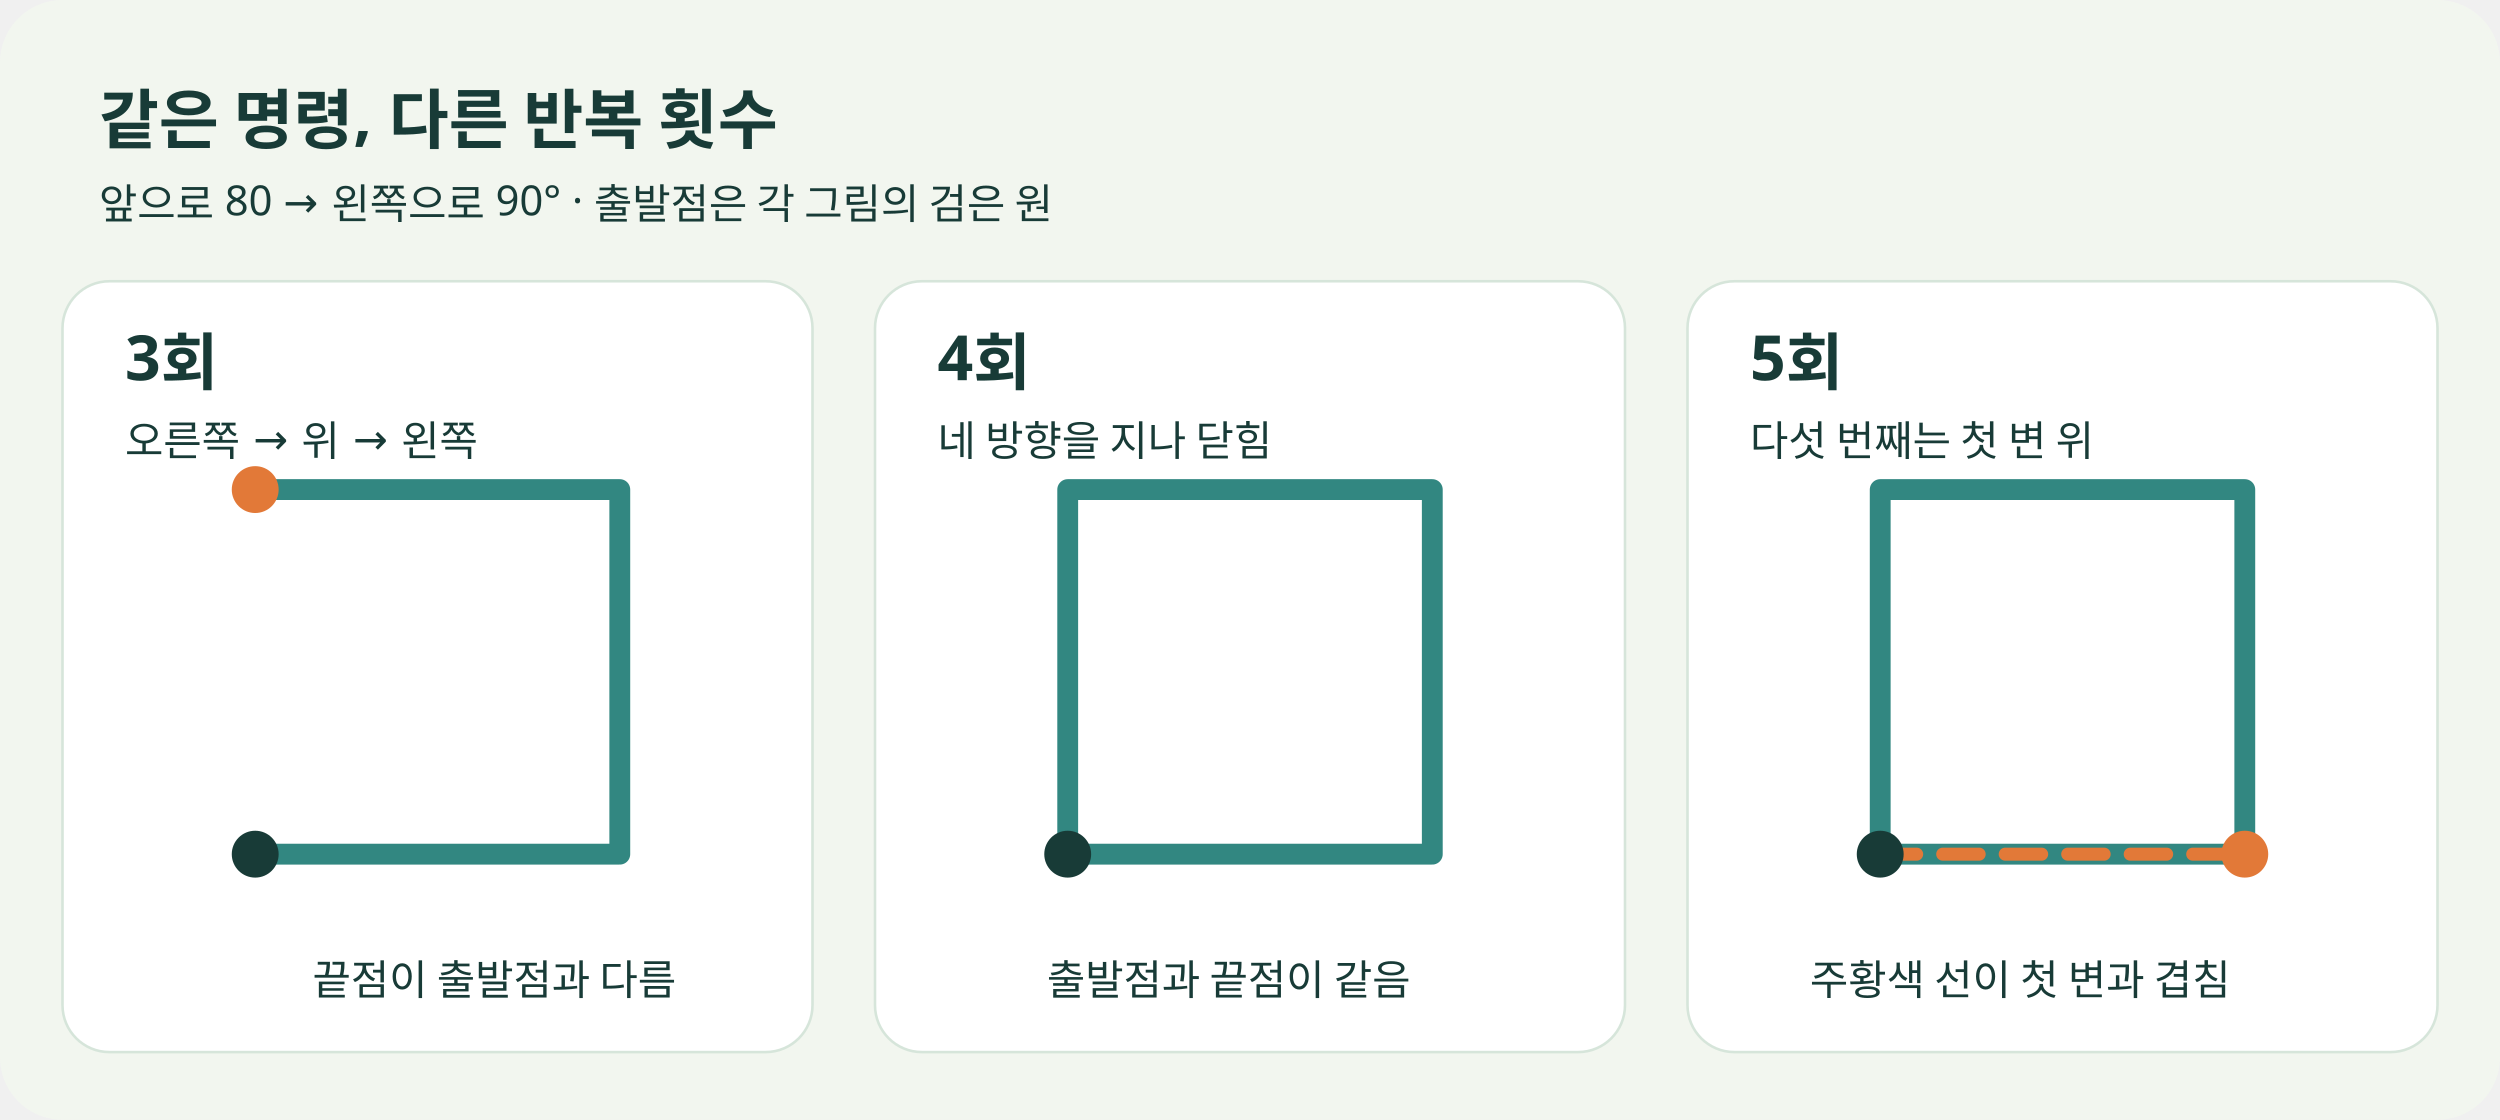
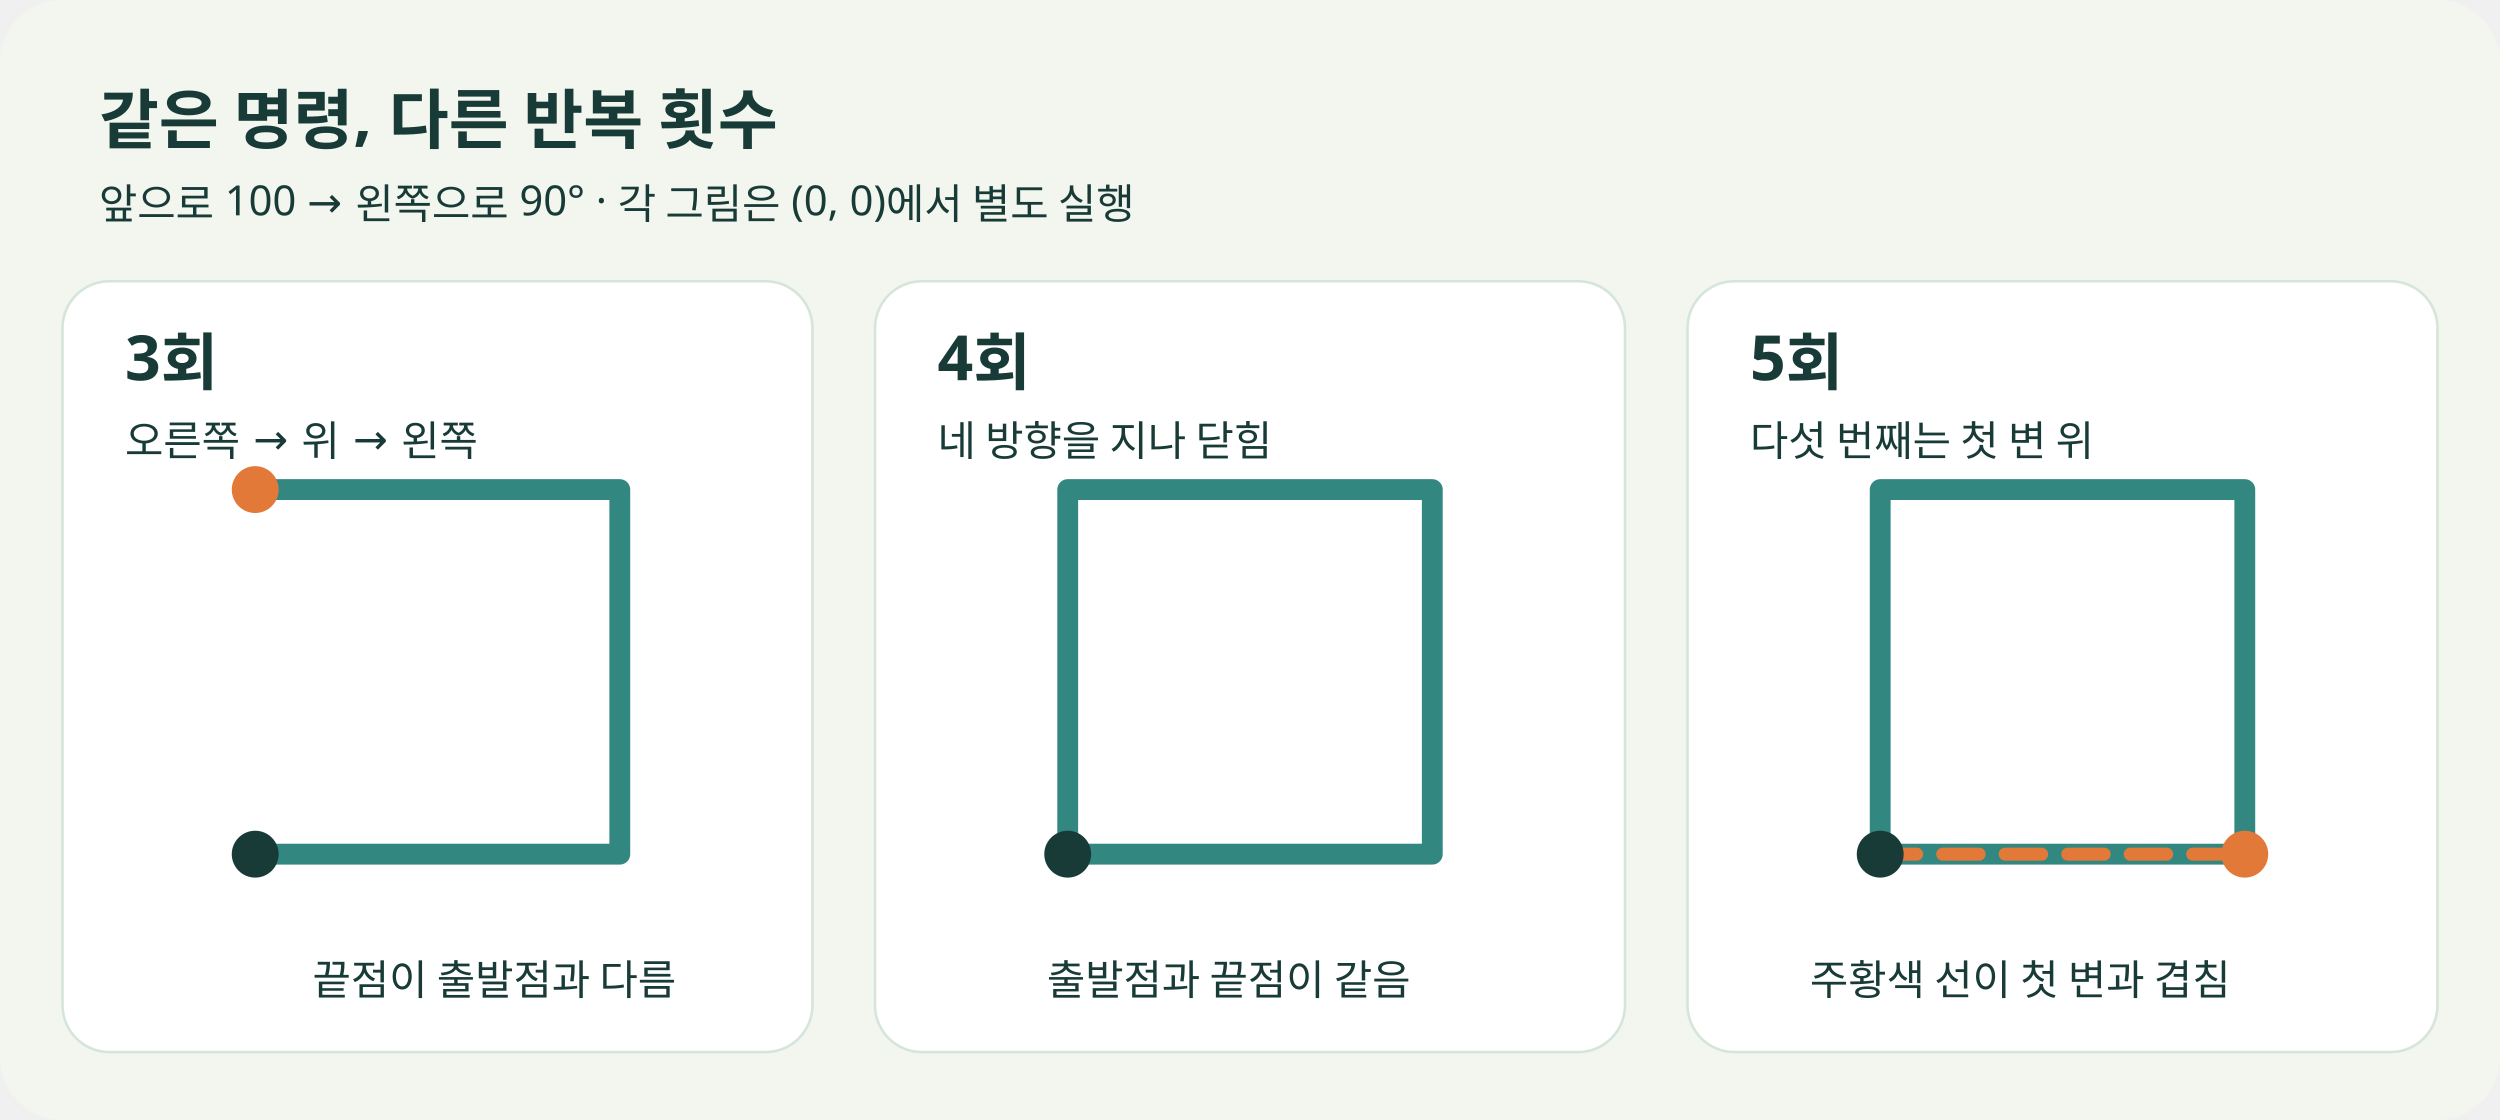
<svg xmlns="http://www.w3.org/2000/svg" viewBox="0 0 960 430" role="img" aria-labelledby="title desc">
  <rect width="960" height="430" rx="24" fill="#f2f6ef" />
  <g font-family="sans-serif" fill="#183b37">
    <text x="38" y="55" font-size="25" font-weight="700">같은 명령, 다른 반복 횟수</text>
-     <text x="38" y="84" font-size="16">앞으로 80 → 왼쪽으로 90° · 출발점은 각 그림의 검은 원</text>
+     <text x="38" y="84" font-size="16">앞으로 100 → 왼쪽으로 90° · 각 그림은 (0, 0)에서 별도 실행</text>
    <g transform="translate(24 108)">
      <rect width="288" height="296" rx="18" fill="#ffffff" stroke="#d6e5da" />
      <text x="24" y="38" font-size="24" font-weight="700">3회</text>
      <text x="24" y="67" font-size="16">오른쪽 → 위 → 왼쪽</text>
      <path d="M 74 220 L 214 220 L 214 80 L 74 80" fill="none" stroke="#328781" stroke-width="8" stroke-linecap="round" stroke-linejoin="round" />
      <circle cx="74" cy="220" r="9" fill="#183b37" />
      <circle cx="74" cy="80" r="9" fill="#e27938" />
      <text x="96" y="274" font-size="16">끝점이 출발점과 다름</text>
    </g>
    <g transform="translate(336 108)">
      <rect width="288" height="296" rx="18" fill="#ffffff" stroke="#d6e5da" />
      <text x="24" y="38" font-size="24" font-weight="700">4회</text>
      <text x="24" y="67" font-size="16">네 방향을 지나 닫힘</text>
      <path d="M 74 220 L 214 220 L 214 80 L 74 80 Z" fill="none" stroke="#328781" stroke-width="8" stroke-linecap="round" stroke-linejoin="round" />
      <circle cx="74" cy="220" r="9" fill="#183b37" />
      <text x="66" y="274" font-size="16">출발점과 끝점이 같음</text>
    </g>
    <g transform="translate(648 108)">
      <rect width="288" height="296" rx="18" fill="#ffffff" stroke="#d6e5da" />
      <text x="24" y="38" font-size="24" font-weight="700">5회</text>
      <text x="24" y="67" font-size="16">다섯 번째는 첫 변 위</text>
      <path d="M 74 220 L 214 220 L 214 80 L 74 80 L 74 220" fill="none" stroke="#328781" stroke-width="8" stroke-linecap="round" stroke-linejoin="round" />
      <path d="M 74 220 L 214 220" fill="none" stroke="#e27938" stroke-width="5" stroke-linecap="round" stroke-dasharray="14 10" />
      <circle cx="74" cy="220" r="9" fill="#183b37" />
      <circle cx="214" cy="220" r="9" fill="#e27938" />
      <text x="47" y="274" font-size="16">주황색 선이 첫 변과 겹침</text>
    </g>
  </g>
</svg>
